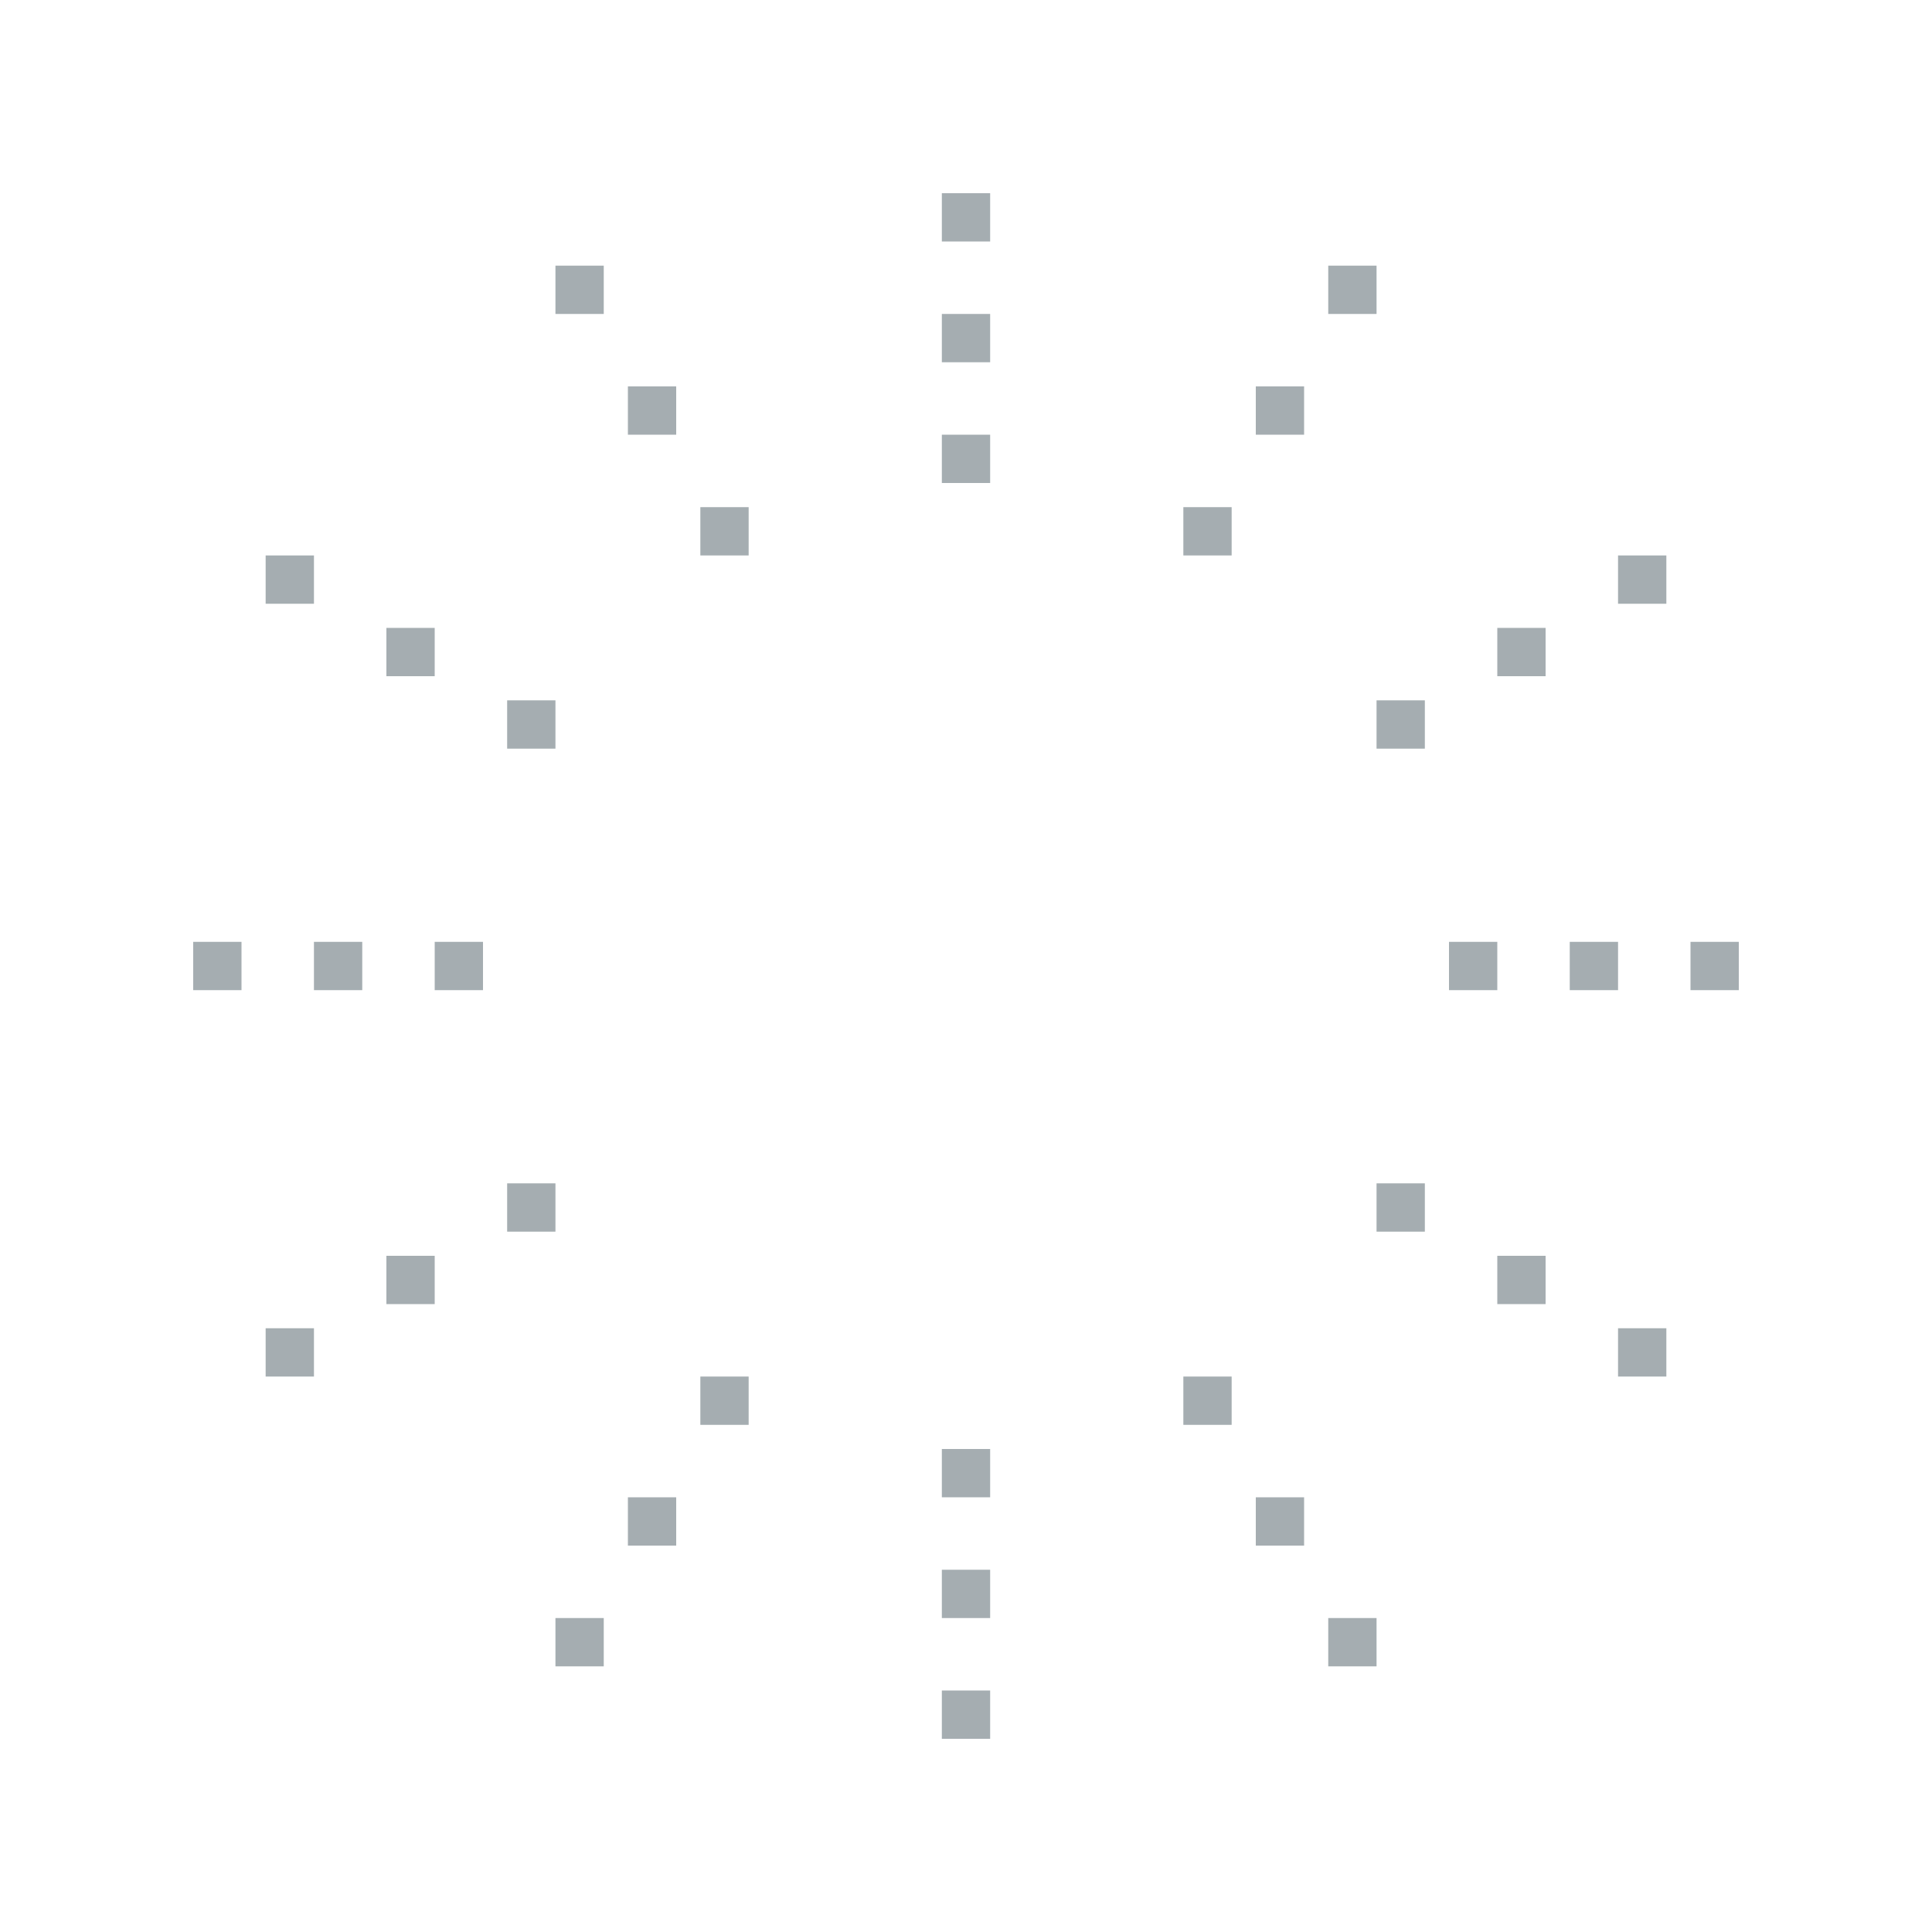
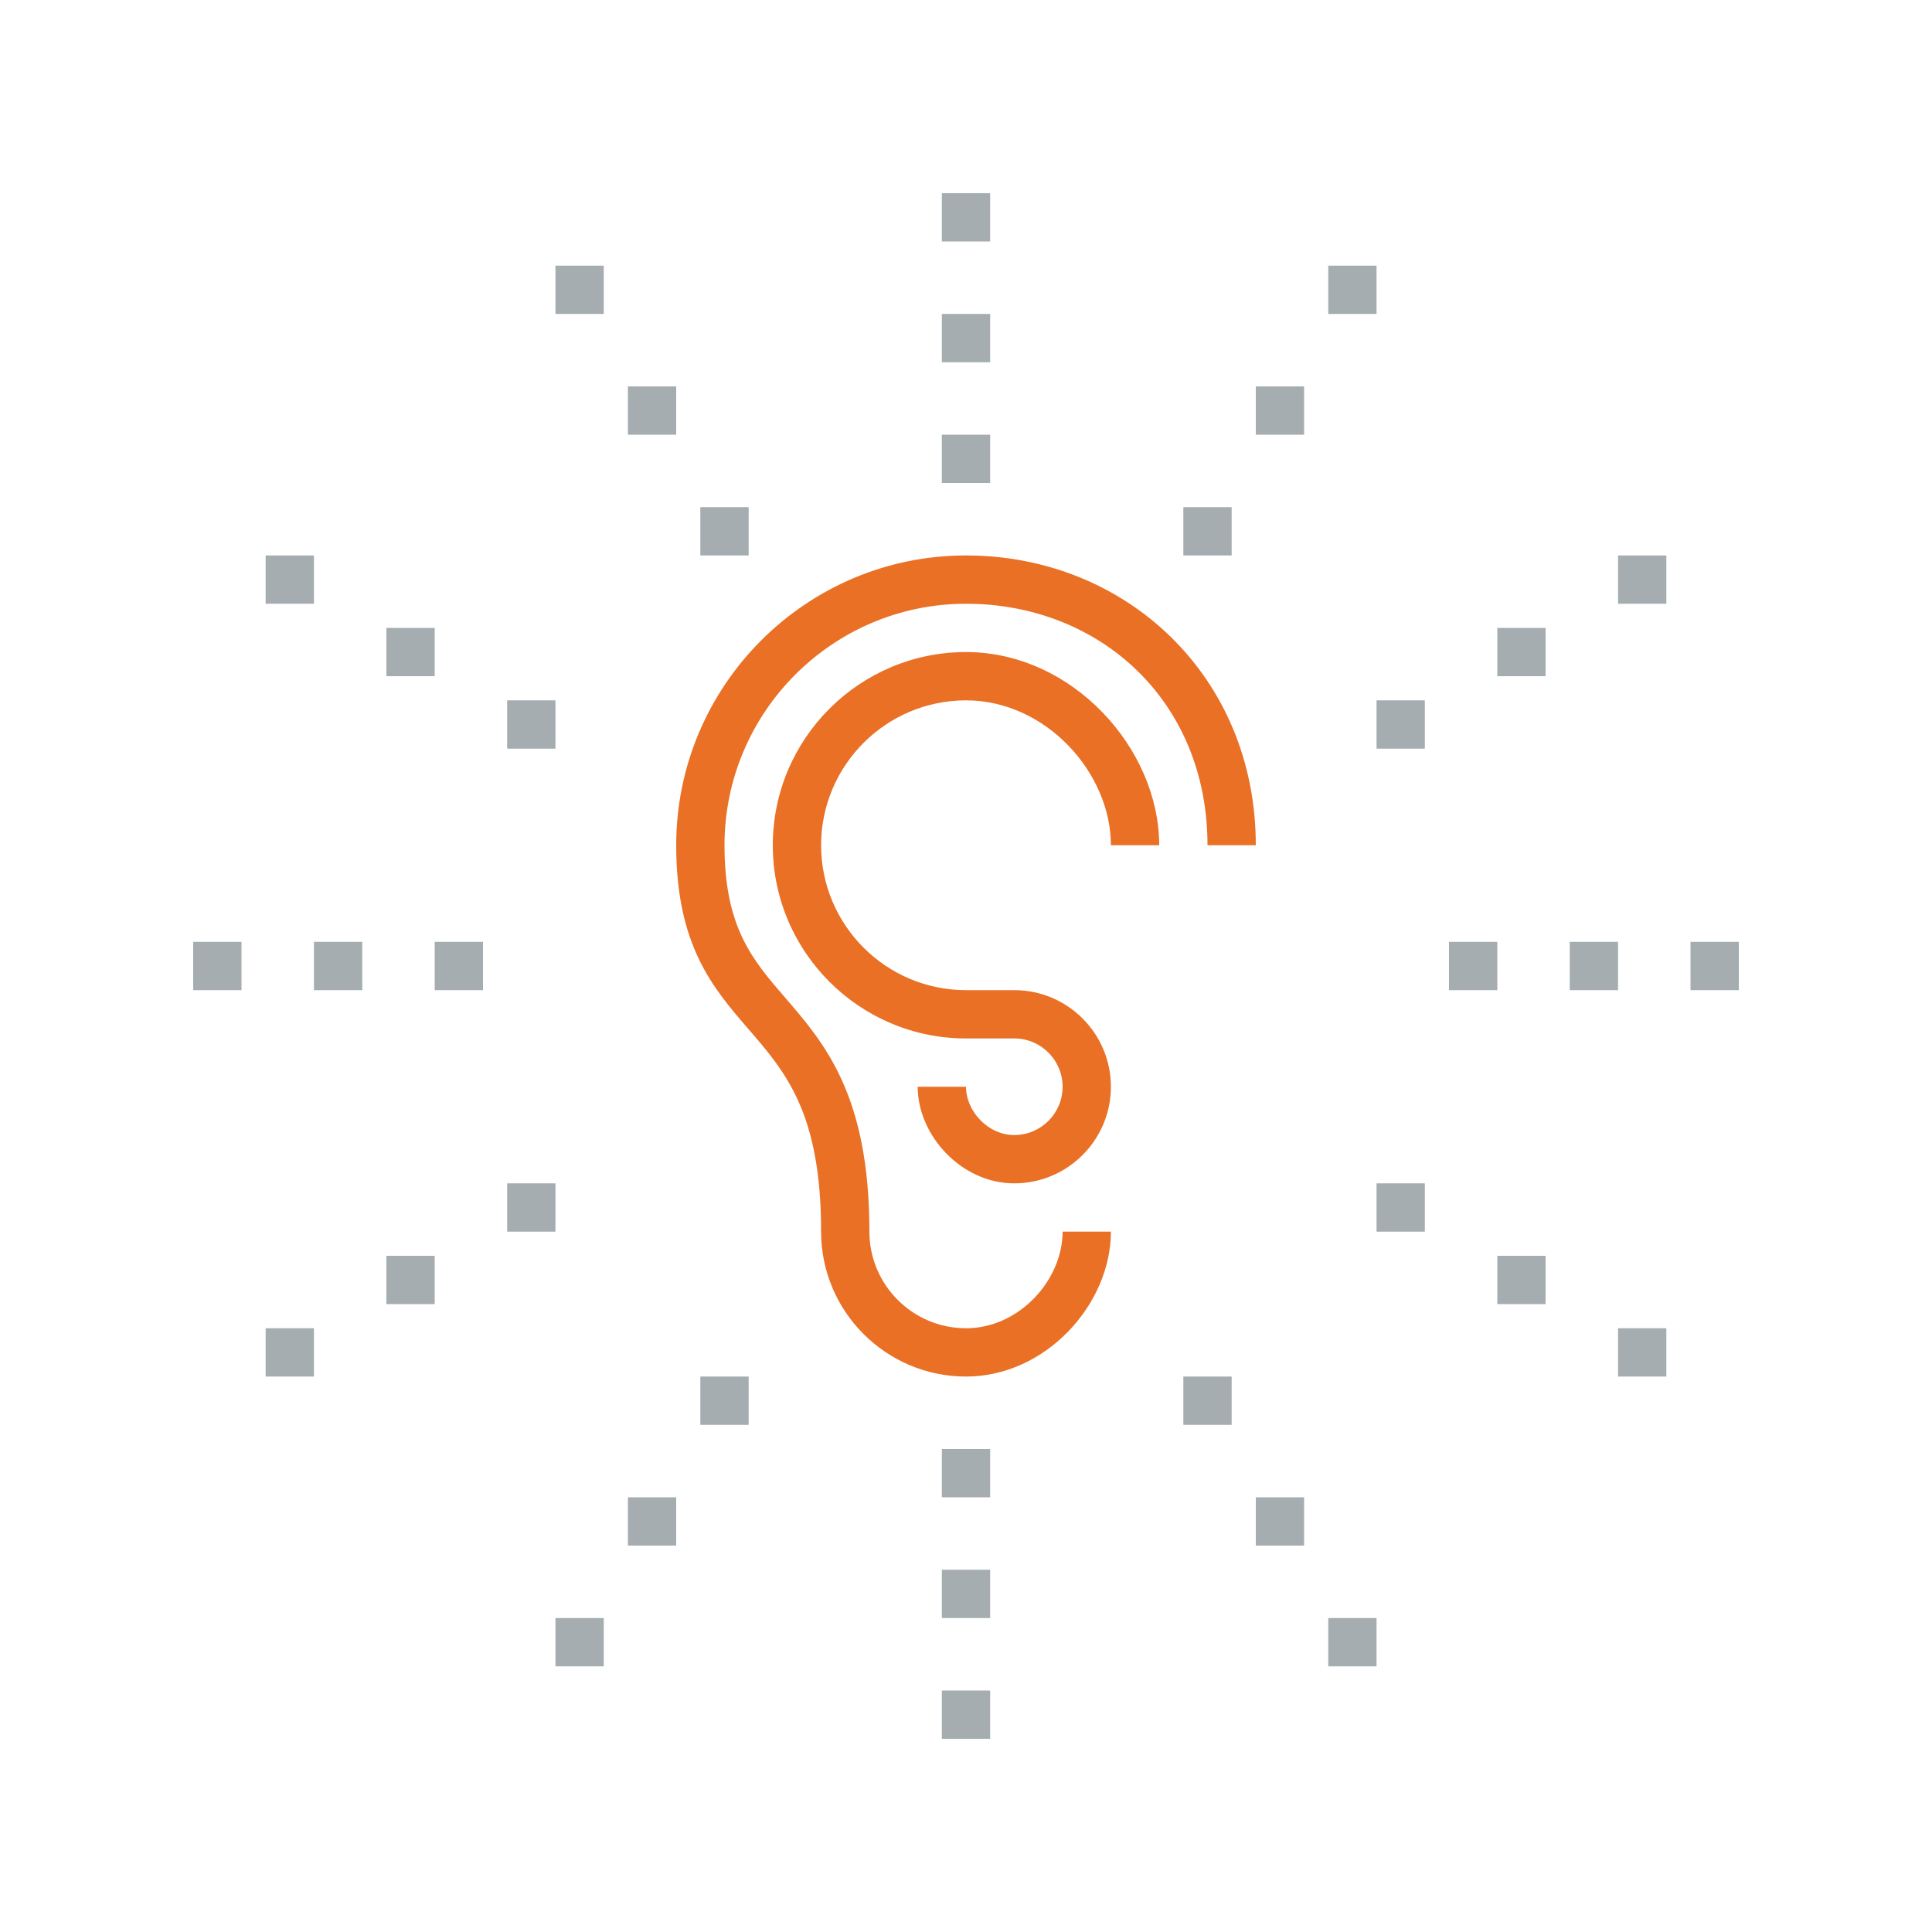
- <svg xmlns="http://www.w3.org/2000/svg" width="80px" height="80px" viewBox="0 0 80 80" version="1.1">
-   <g id="Icons/Illustrative-Icons/Suomifi-Services/-UKK" stroke="none" stroke-width="1" fill="none" fill-rule="evenodd">
+ <svg xmlns="http://www.w3.org/2000/svg" viewBox="0 0 80 80" version="1.1">
+   <g id="Icons/Illustrative-icons/faq" stroke="none" stroke-width="1" fill="none" fill-rule="evenodd">
    <g id="Group-8" transform="translate(8, 8)">
-       <path d="M32,49 C28.691,49 26,46.309 26,43 C26,38.094 24.539,36.403 22.993,34.614 C21.521,32.911 20,31.15 20,27 C20,20.384 25.383,15 32,15 C38.617,15 44,20 44,27 L42,27 C42,21 37.514,17 32,17 C26.486,17 22,21.486 22,27 C22,30.405 23.162,31.75 24.506,33.306 C26.144,35.201 28,37.35 28,43 C28,45.206 29.794,47 32,47 C34.206,47 36,45 36,43 L38,43 C38,46 35.309,49 32,49" id="Fill-503" class="fi-icon-illustative-highlight-fill" />
-       <path d="M34,41 C31.794,41 30,39 30,37 L32,37 C32,38 32.897,39 34,39 C35.103,39 36,38.103 36,37 C36,35.897 35.103,35 34,35 L32,35 C27.589,35 24,31.411 24,27 C24,22.589 27.589,19 32,19 C36.411,19 40,23 40,27 L38,27 C38,24 35.309,21 32,21 C28.691,21 26,23.692 26,27 C26,30.309 28.691,33 32,33 L34,33 C36.206,33 38,34.794 38,37 C38,39.206 36.206,41 34,41" id="Fill-504" class="fi-icon-illustative-highlight-fill" />
+       <path d="M32,49 C28.691,49 26,46.309 26,43 C26,38.094 24.539,36.403 22.993,34.614 C21.521,32.911 20,31.15 20,27 C20,20.384 25.383,15 32,15 C38.617,15 44,20 44,27 L42,27 C42,21 37.514,17 32,17 C26.486,17 22,21.486 22,27 C22,30.405 23.162,31.75 24.506,33.306 C26.144,35.201 28,37.35 28,43 C28,45.206 29.794,47 32,47 C34.206,47 36,45 36,43 L38,43 C38,46 35.309,49 32,49" id="Fill-503" fill="#E97025" />
+       <path d="M34,41 C31.794,41 30,39 30,37 L32,37 C32,38 32.897,39 34,39 C35.103,39 36,38.103 36,37 C36,35.897 35.103,35 34,35 L32,35 C27.589,35 24,31.411 24,27 C24,22.589 27.589,19 32,19 C36.411,19 40,23 40,27 L38,27 C38,24 35.309,21 32,21 C28.691,21 26,23.692 26,27 C26,30.309 28.691,33 32,33 L34,33 C36.206,33 38,34.794 38,37 C38,39.206 36.206,41 34,41" id="Fill-504" fill="#E97025" />
      <polygon id="Fill-505" fill="#A5ADB1" points="13 23 15 23 15 21 13 21" />
      <polygon id="Fill-506" fill="#A5ADB1" points="8 20 10 20 10 18 8 18" />
      <polygon id="Fill-507" fill="#A5ADB1" points="3 17 5 17 5 15 3 15" />
      <polygon id="Fill-508" fill="#A5ADB1" points="21 15 23 15 23 13 21 13" />
      <polygon id="Fill-509" fill="#A5ADB1" points="18 10 20 10 20 8 18 8" />
      <polygon id="Fill-510" fill="#A5ADB1" points="15 5 17 5 17 3 15 3" />
      <polygon id="Fill-511" fill="#A5ADB1" points="31 7 33 7 33 5 31 5" />
      <polygon id="Fill-512" fill="#A5ADB1" points="31 12 33 12 33 10 31 10" />
      <polygon id="Fill-513" fill="#A5ADB1" points="31 2 33 2 33 0 31 0" />
      <polygon id="Fill-514" fill="#A5ADB1" points="49 23 51 23 51 21 49 21" />
      <polygon id="Fill-515" fill="#A5ADB1" points="54 20 56 20 56 18 54 18" />
      <polygon id="Fill-516" fill="#A5ADB1" points="59 17 61 17 61 15 59 15" />
      <polygon id="Fill-517" fill="#A5ADB1" points="41 15 43 15 43 13 41 13" />
      <polygon id="Fill-518" fill="#A5ADB1" points="44 10 46 10 46 8 44 8" />
      <polygon id="Fill-519" fill="#A5ADB1" points="47 5 49 5 49 3 47 3" />
      <polygon id="Fill-520" fill="#A5ADB1" points="5 33 7 33 7 31 5 31" />
      <polygon id="Fill-521" fill="#A5ADB1" points="10 33 12 33 12 31 10 31" />
      <polygon id="Fill-522" fill="#A5ADB1" points="0 33 2 33 2 31 0 31" />
      <polygon id="Fill-523" fill="#A5ADB1" points="13 43 15 43 15 41 13 41" />
      <polygon id="Fill-524" fill="#A5ADB1" points="8 46 10 46 10 44 8 44" />
      <polygon id="Fill-525" fill="#A5ADB1" points="3 49 5 49 5 47 3 47" />
      <polygon id="Fill-526" fill="#A5ADB1" points="21 51 23 51 23 49 21 49" />
      <polygon id="Fill-527" fill="#A5ADB1" points="18 56 20 56 20 54 18 54" />
      <polygon id="Fill-528" fill="#A5ADB1" points="15 61 17 61 17 59 15 59" />
      <polygon id="Fill-529" fill="#A5ADB1" points="31 59 33 59 33 57 31 57" />
      <polygon id="Fill-530" fill="#A5ADB1" points="31 54 33 54 33 52 31 52" />
      <polygon id="Fill-531" fill="#A5ADB1" points="31 64 33 64 33 62 31 62" />
      <polygon id="Fill-532" fill="#A5ADB1" points="57 33 59 33 59 31 57 31" />
      <polygon id="Fill-533" fill="#A5ADB1" points="52 33 54 33 54 31 52 31" />
      <polygon id="Fill-534" fill="#A5ADB1" points="62 33 64 33 64 31 62 31" />
      <polygon id="Fill-535" fill="#A5ADB1" points="49 43 51 43 51 41 49 41" />
      <polygon id="Fill-536" fill="#A5ADB1" points="54 46 56 46 56 44 54 44" />
      <polygon id="Fill-537" fill="#A5ADB1" points="59 49 61 49 61 47 59 47" />
      <polygon id="Fill-538" fill="#A5ADB1" points="41 51 43 51 43 49 41 49" />
      <polygon id="Fill-539" fill="#A5ADB1" points="44 56 46 56 46 54 44 54" />
      <polygon id="Fill-540" fill="#A5ADB1" points="47 61 49 61 49 59 47 59" />
    </g>
    <rect id="bounding-box" x="0" y="0" width="80" height="80" />
  </g>
</svg>
